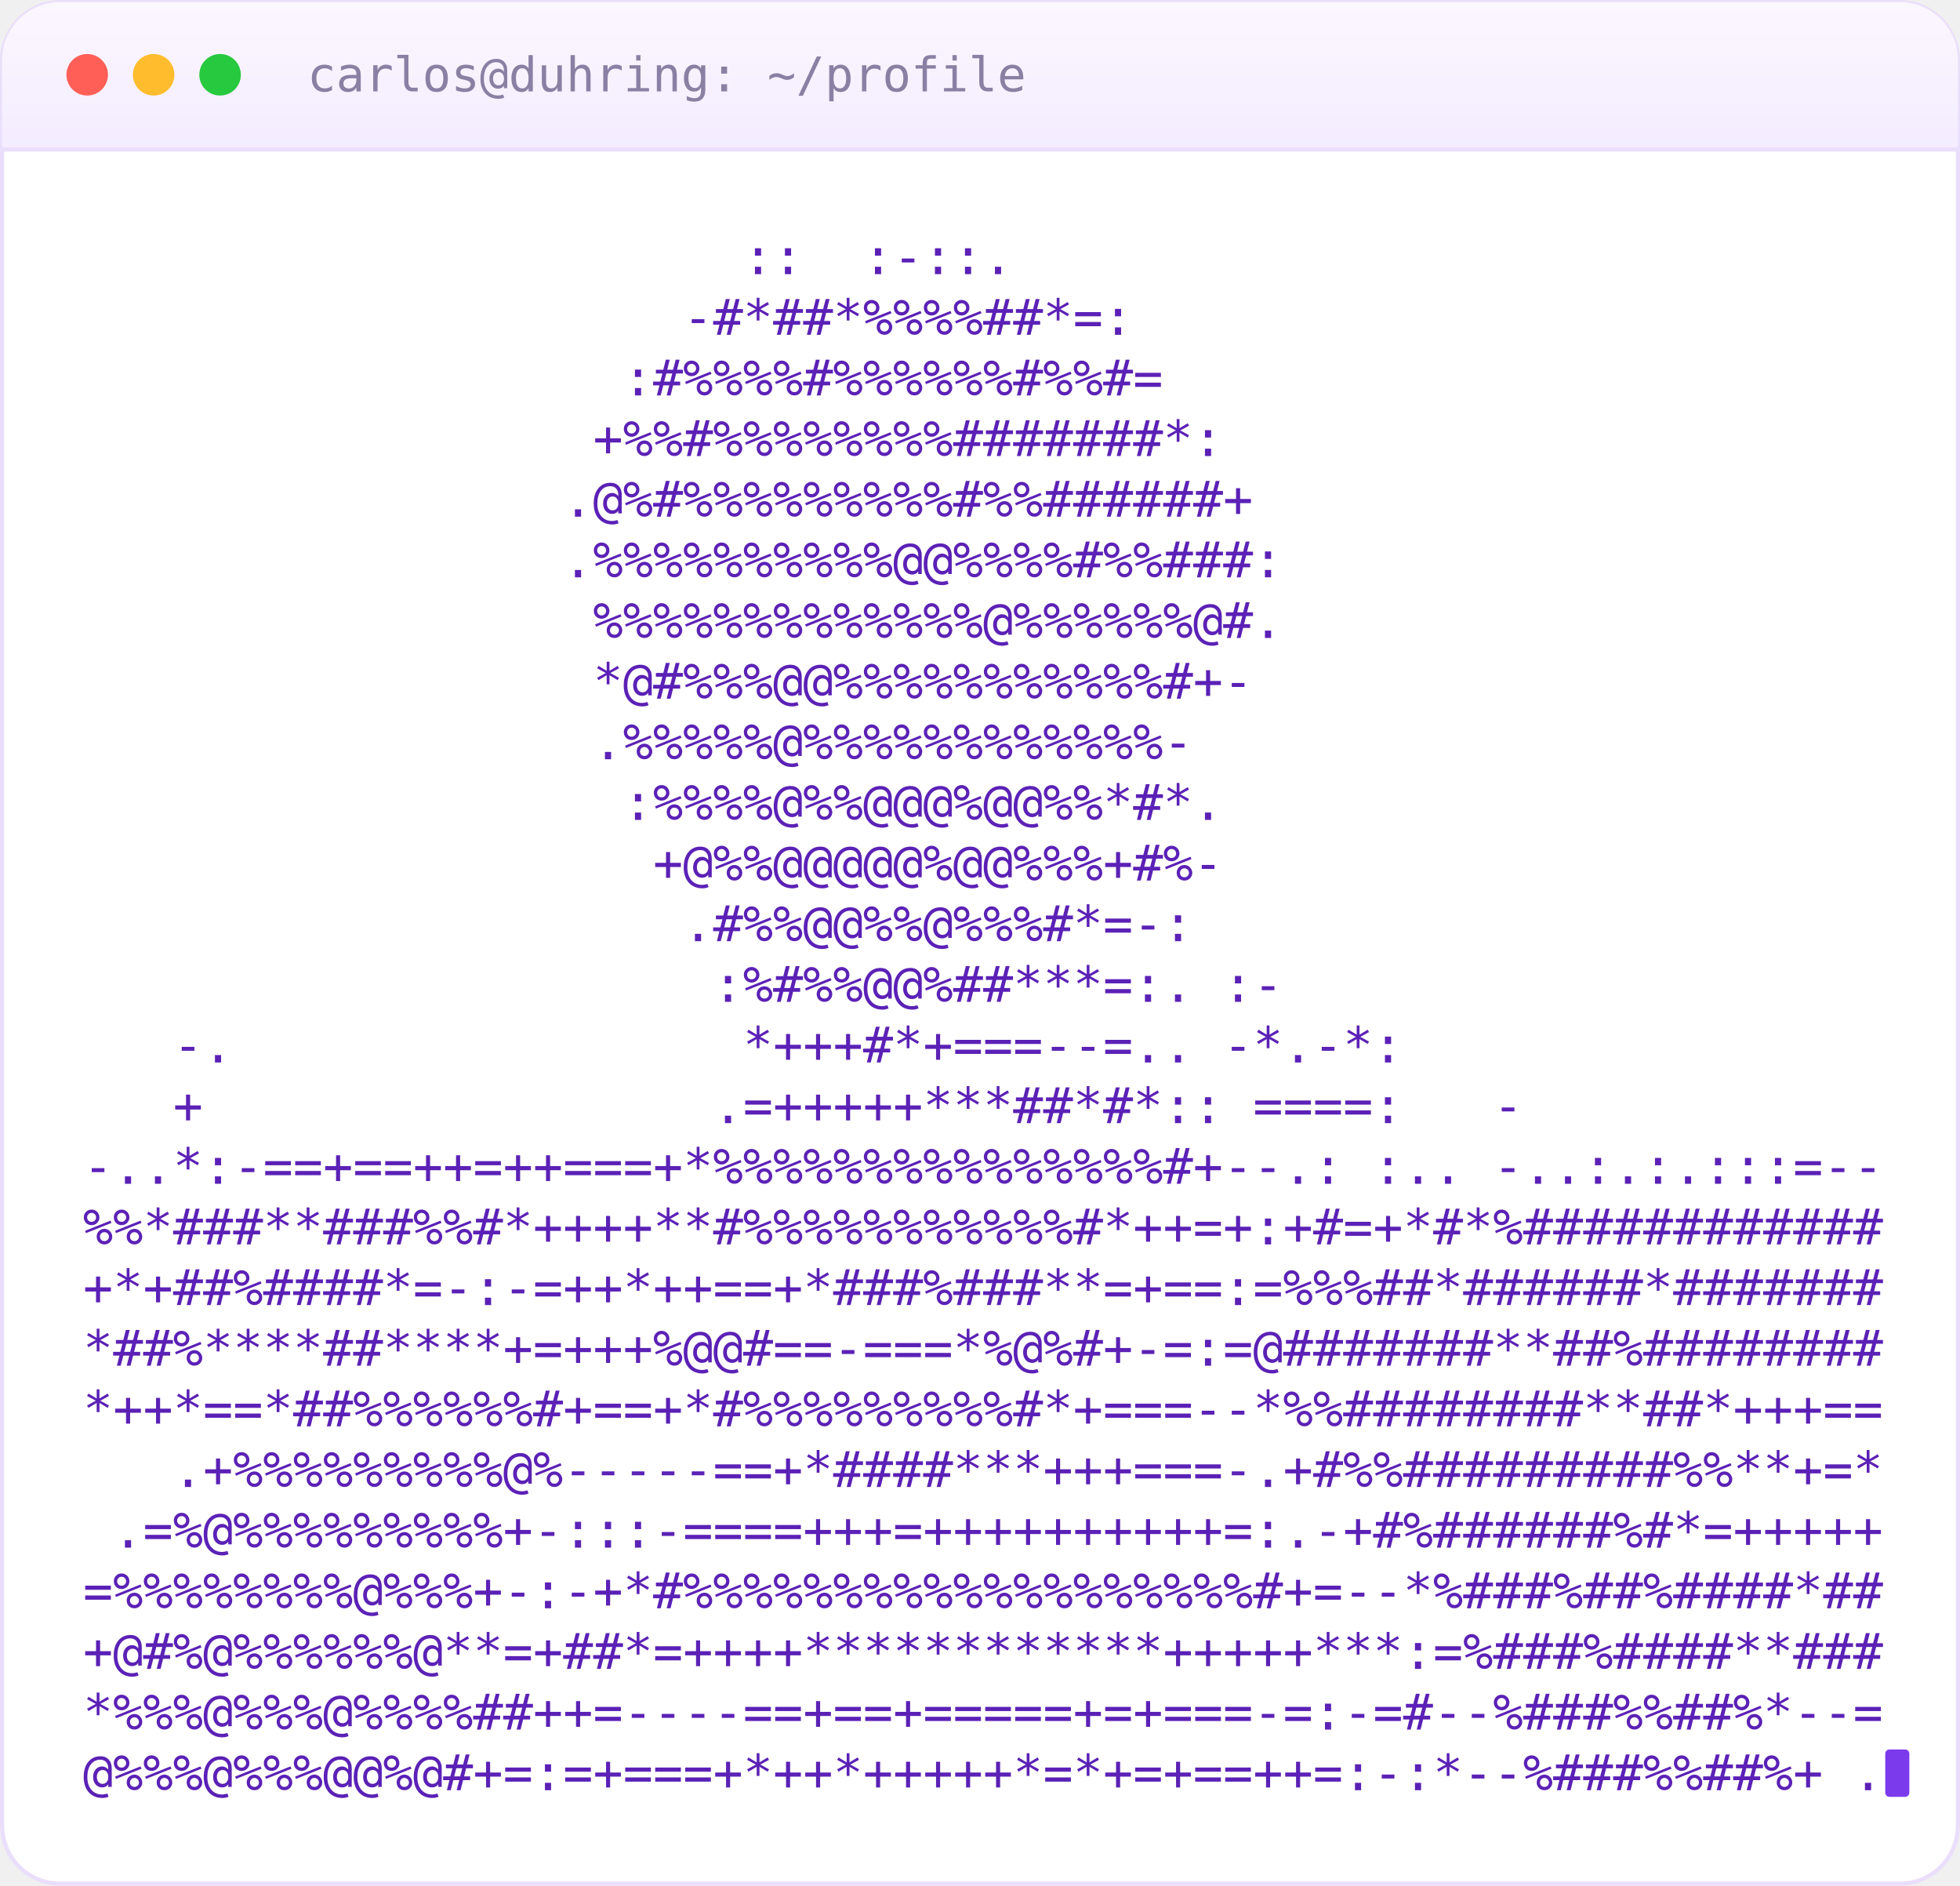
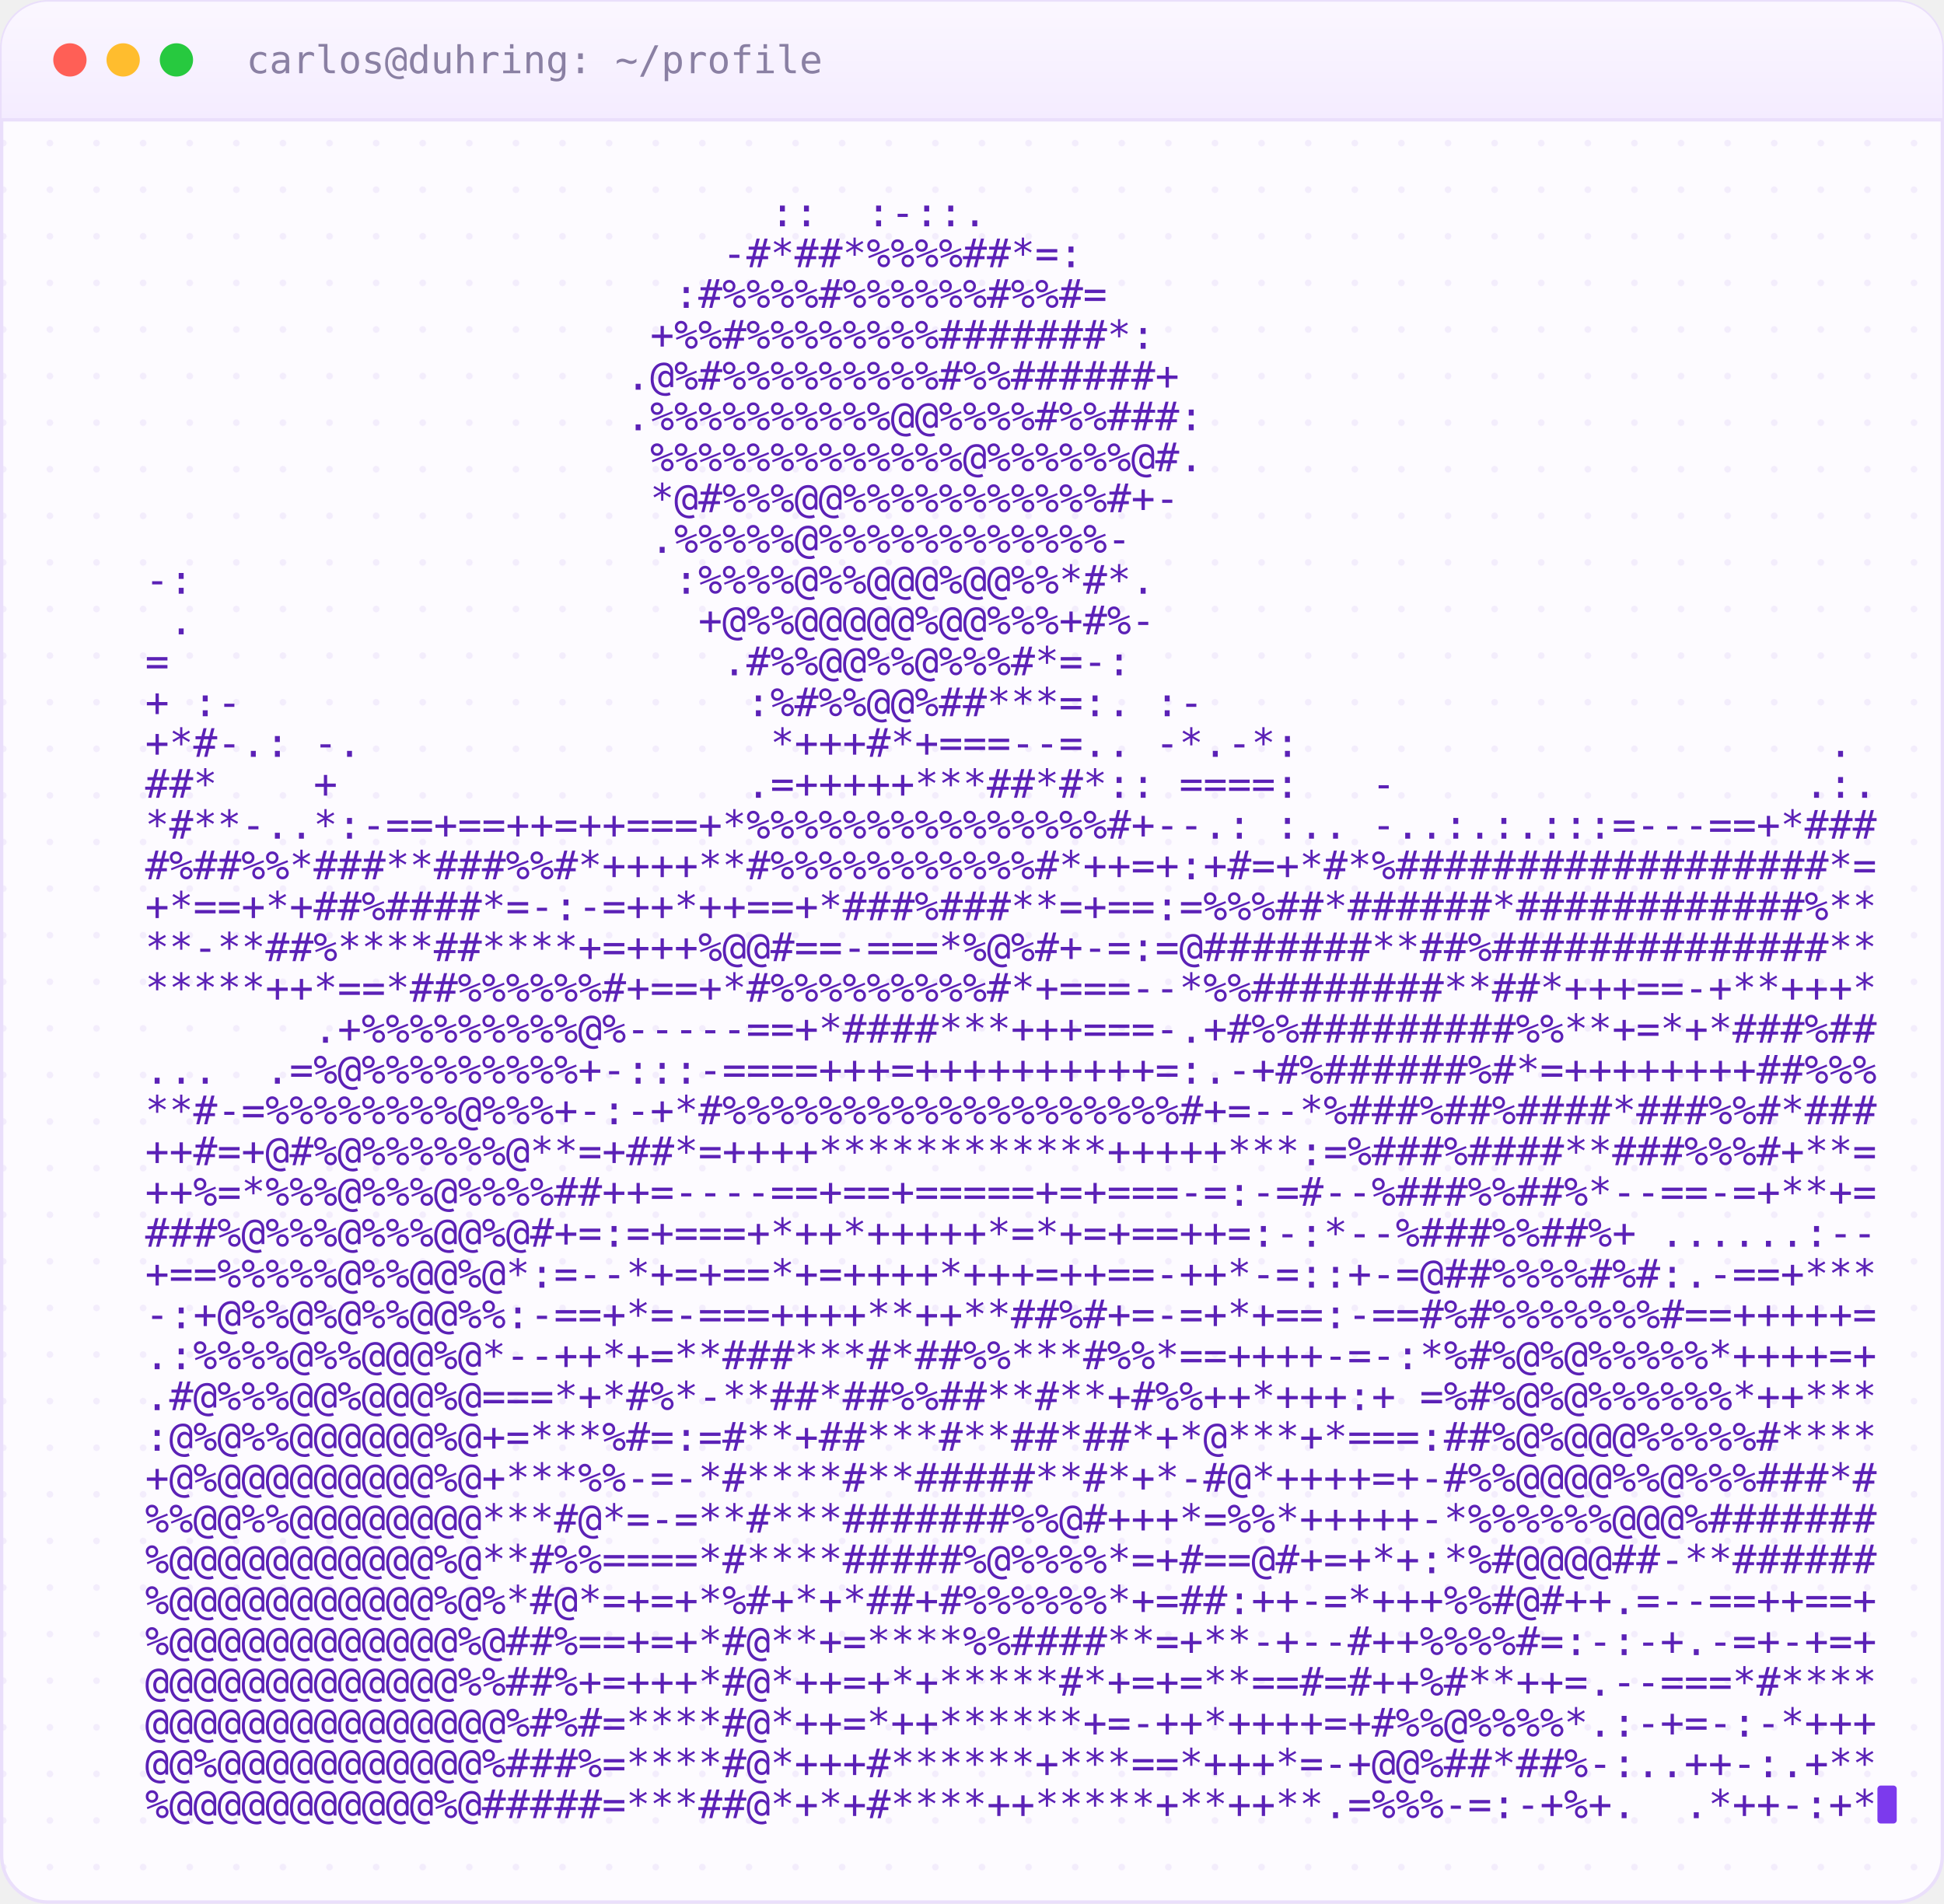
- <svg xmlns="http://www.w3.org/2000/svg" width="472" height="454" viewBox="0 0 472 454" role="img" aria-label="Retrato de Carlos Duhring em arte ASCII">
+ <svg xmlns="http://www.w3.org/2000/svg" width="584" height="572" viewBox="0 0 584 572" role="img" aria-label="Retrato de Carlos Duhring em arte ASCII">
  <defs>
    <linearGradient id="bar" x1="0" y1="0" x2="0" y2="1">
      <stop offset="0" stop-color="#fbf7ff" />
      <stop offset="1" stop-color="#f4ecff" />
    </linearGradient>
+     <pattern id="dots" width="14" height="14" patternUnits="userSpaceOnUse">
+       <circle cx="1" cy="1" r="1" fill="#6d28d9" opacity="0.07" />
+     </pattern>
+     <clipPath id="card">
+       <rect x="0.5" y="0.5" width="583" height="571" rx="14" />
+     </clipPath>
  </defs>
-   <rect x="0.5" y="0.5" width="471" height="453" rx="14" fill="#ffffff" stroke="#eadffb" />
-   <path d="M0.5 14.5A14 14 0 0 1 14.5 0.5H457.5A14 14 0 0 1 471.5 14.5V36H0.5Z" fill="url(#bar)" />
-   <line x1="0.5" y1="36" x2="471.5" y2="36" stroke="#eadffb" />
+   <g clip-path="url(#card)">
+     <rect x="0" y="0" width="584" height="572" fill="#fdfbff" />
+     <rect x="0" y="36" width="584" height="536" fill="url(#dots)" />
+   </g>
+   <rect x="0.5" y="0.5" width="583" height="571" rx="14" fill="none" stroke="#eadffb" />
+   <path d="M0.5 14.5A14 14 0 0 1 14.5 0.5H569.5A14 14 0 0 1 583.5 14.5V36H0.5Z" fill="url(#bar)" />
+   <line x1="0.5" y1="36" x2="583.5" y2="36" stroke="#eadffb" />
  <circle cx="21" cy="18" r="5" fill="#ff5f56" />
  <circle cx="37" cy="18" r="5" fill="#ffbd2e" />
  <circle cx="53" cy="18" r="5" fill="#27c93f" />
  <text x="74" y="22" font-family="ui-monospace,SFMono-Regular,Menlo,Consolas,monospace" font-size="11.5" fill="#8a80a3">carlos@duhring: ~/profile</text>
  <text font-family="ui-monospace,SFMono-Regular,Menlo,Consolas,monospace" font-size="12" fill="#5b21b6" xml:space="preserve">
-     <tspan x="20" y="66.0">                      ::  :-::.</tspan>
-     <tspan x="20" y="80.6">                    -#*##*%%%%##*=:</tspan>
-     <tspan x="20" y="95.2">                  :#%%%%#%%%%%%#%%#=</tspan>
-     <tspan x="20" y="109.8">                 +%%#%%%%%%%%#######*:</tspan>
-     <tspan x="20" y="124.4">                .@%#%%%%%%%%%#%%######+</tspan>
-     <tspan x="20" y="139.0">                .%%%%%%%%%%@@%%%%#%%###:</tspan>
-     <tspan x="20" y="153.6">                 %%%%%%%%%%%%%@%%%%%%@#.</tspan>
-     <tspan x="20" y="168.2">                 *@#%%%@@%%%%%%%%%%%#+-</tspan>
-     <tspan x="20" y="182.8">                 .%%%%%@%%%%%%%%%%%%-</tspan>
-     <tspan x="20" y="197.4">                  :%%%%@%%@@@%@@%%*#*.</tspan>
-     <tspan x="20" y="212.0">                   +@%%@@@@@%@@%%%+#%-</tspan>
-     <tspan x="20" y="226.6">                    .#%%@@%%@%%%#*=-:</tspan>
-     <tspan x="20" y="241.2">                     :%#%%@@%##***=:. :-</tspan>
-     <tspan x="20" y="255.8">   -.                 *+++#*+===--=.. -*.-*:</tspan>
-     <tspan x="20" y="270.4">   +                 .=+++++***##*#*:: ====:   -</tspan>
-     <tspan x="20" y="285.0">-..*:-==+==++=++===+*%%%%%%%%%%%%%%%#+--.: :.. -..:.:.:::=--</tspan>
-     <tspan x="20" y="299.6">%%*###**###%%#*++++**#%%%%%%%%%%%#*++=+:+#=+*#*%############</tspan>
-     <tspan x="20" y="314.2">+*+##%####*=-:-=++*++==+*###%###**=+==:=%%%##*######*#######</tspan>
-     <tspan x="20" y="328.8">*##%****##****+=+++%@@#==-===*%@%#+-=:=@#######**##%########</tspan>
-     <tspan x="20" y="343.4">*++*==*##%%%%%%#+==+*#%%%%%%%%%#*+===--*%%########**##*+++==</tspan>
-     <tspan x="20" y="358.0">   .+%%%%%%%%%@%-----==+*####***+++===-.+#%%#########%%**+=*</tspan>
-     <tspan x="20" y="372.6"> .=%@%%%%%%%%%+-:::-====+++=++++++++++=:.-+#%######%#*=+++++</tspan>
-     <tspan x="20" y="387.2">=%%%%%%%%@%%%+-:-+*#%%%%%%%%%%%%%%%%%%%#+=--*%###%##%####*##</tspan>
-     <tspan x="20" y="401.8">+@#%@%%%%%%@**=+##*=++++************+++++***:=%###%####**###</tspan>
-     <tspan x="20" y="416.4">*%%%@%%%@%%%%##++=----==+==+=====+=+===-=:-=#--%###%%##%*--=</tspan>
-     <tspan x="20" y="431.0">@%%%@%%%@@%@#+=:=+===+*++*+++++*=*+=+==++=:-:*--%###%%##%+ .</tspan>
+     <tspan x="43.6" y="68.0">                          ::  :-::.</tspan>
+     <tspan x="43.6" y="80.3">                        -#*##*%%%%##*=:</tspan>
+     <tspan x="43.6" y="92.5">                      :#%%%%#%%%%%%#%%#=</tspan>
+     <tspan x="43.6" y="104.8">                     +%%#%%%%%%%%#######*:</tspan>
+     <tspan x="43.6" y="117.1">                    .@%#%%%%%%%%%#%%######+</tspan>
+     <tspan x="43.6" y="129.3">                    .%%%%%%%%%%@@%%%%#%%###:</tspan>
+     <tspan x="43.6" y="141.6">                     %%%%%%%%%%%%%@%%%%%%@#.</tspan>
+     <tspan x="43.6" y="153.9">                     *@#%%%@@%%%%%%%%%%%#+-</tspan>
+     <tspan x="43.6" y="166.1">                     .%%%%%@%%%%%%%%%%%%-</tspan>
+     <tspan x="43.6" y="178.4">-:                    :%%%%@%%@@@%@@%%*#*.</tspan>
+     <tspan x="43.6" y="190.6"> .                     +@%%@@@@@%@@%%%+#%-</tspan>
+     <tspan x="43.6" y="202.9">=                       .#%%@@%%@%%%#*=-:</tspan>
+     <tspan x="43.6" y="215.2">+ :-                     :%#%%@@%##***=:. :-</tspan>
+     <tspan x="43.6" y="227.4">+*#-.: -.                 *+++#*+===--=.. -*.-*:                      .</tspan>
+     <tspan x="43.6" y="239.7">##*    +                 .=+++++***##*#*:: ====:   -                 .:.</tspan>
+     <tspan x="43.6" y="252.0">*#**-..*:-==+==++=++===+*%%%%%%%%%%%%%%%#+--.: :.. -..:.:.:::=---==+*###</tspan>
+     <tspan x="43.6" y="264.2">#%##%%*###**###%%#*++++**#%%%%%%%%%%%#*++=+:+#=+*#*%##################*=</tspan>
+     <tspan x="43.6" y="276.5">+*==+*+##%####*=-:-=++*++==+*###%###**=+==:=%%%##*######*############%**</tspan>
+     <tspan x="43.6" y="288.8">**-**##%****##****+=+++%@@#==-===*%@%#+-=:=@#######**##%##############**</tspan>
+     <tspan x="43.6" y="301.0">*****++*==*##%%%%%%#+==+*#%%%%%%%%%#*+===--*%%########**##*+++==-+**+++*</tspan>
+     <tspan x="43.6" y="313.3">       .+%%%%%%%%%@%-----==+*####***+++===-.+#%%#########%%**+=*+*###%##</tspan>
+     <tspan x="43.6" y="325.6">...  .=%@%%%%%%%%%+-:::-====+++=++++++++++=:.-+#%######%#*=++++++++##%%%</tspan>
+     <tspan x="43.6" y="337.8">**#-=%%%%%%%%@%%%+-:-+*#%%%%%%%%%%%%%%%%%%%#+=--*%###%##%####*###%%#*###</tspan>
+     <tspan x="43.6" y="350.1">++#=+@#%@%%%%%%@**=+##*=++++************+++++***:=%###%####**###%%%#+**=</tspan>
+     <tspan x="43.6" y="362.3">++%=*%%%@%%%@%%%%##++=----==+==+=====+=+===-=:-=#--%###%%##%*--==-=+**+=</tspan>
+     <tspan x="43.6" y="374.6">###%@%%%@%%%@@%@#+=:=+===+*++*+++++*=*+=+==++=:-:*--%###%%##%+ ......:--</tspan>
+     <tspan x="43.6" y="386.9">+==%%%%%@%%@@%@*:=--*+=+==*+=++++*+++=++==-++*-=::+-=@##%%%%#%#:.-==+***</tspan>
+     <tspan x="43.6" y="399.1">-:+@%%@%@%%@@%%:-==+*=-===++++**++**##%#+=-=+*+==:-==#%#%%%%%%%#==+++++=</tspan>
+     <tspan x="43.6" y="411.4">.:%%%%@%%@@@%@*--++*+=**###***#*##%%***#%%*==++++-=-:*%#%@%@%%%%%*++++=+</tspan>
+     <tspan x="43.6" y="423.7">.#@%%%@@%@@@%@===*+*#%*-**##*##%%##**#**+#%%++*+++:+ =%#%@%@%%%%%%*++***</tspan>
+     <tspan x="43.6" y="435.9">:@%@%%@@@@@@%@+=***%#=:=#**+##***#**##*##*+*@***+*===:##%@%@@@%%%%%#****</tspan>
+     <tspan x="43.6" y="448.2">+@%@@@@@@@@@%@+***%%-=-*#****#**#####**#*+*-#@*++++=+-#%%@@@@%%@%%%###*#</tspan>
+     <tspan x="43.6" y="460.5">%%@@%%@@@@@@@@***#@*=-=**#***#######%%@#+++*=%%*+++++-*%%%%%%@@@%#######</tspan>
+     <tspan x="43.6" y="472.7">%@@@@@@@@@@@%@**#%%====*#****#####%@%%%%*=+#==@#+=+*+:*%#@@@@##-**######</tspan>
+     <tspan x="43.6" y="485.0">%@@@@@@@@@@@%@%*#@*=+=+*%#+*+*##+#%%%%%%*+=##:++-=*+++%%#@#++.=--==++==+</tspan>
+     <tspan x="43.6" y="497.3">%@@@@@@@@@@@@%@##%==+=+*#@**+=****%%####**=+**-+--#++%%%%#=:-:-+.-=+-+=+</tspan>
+     <tspan x="43.6" y="509.5">@@@@@@@@@@@@@%%##%+=+++*#@*++=+*+*****#*+=+=**==#=#++%#**++=.--===*#****</tspan>
+     <tspan x="43.6" y="521.8">@@@@@@@@@@@@@@@%#%#=****#@*++=*++******+=-++*++++=+#%%@%%%%*.:-+=-:-*+++</tspan>
+     <tspan x="43.6" y="534.0">@@%@@@@@@@@@@@%###%=****#@*+++#******+***==*+++*=-+@@%##*##%-:..++-:.+**</tspan>
+     <tspan x="43.6" y="546.3">%@@@@@@@@@@@%@#####=***##@*+*+#****++*****+**++**.=%%%-=:-+%+.  .*++-:+*</tspan>
  </text>
-   <rect x="454.0" y="421.2" width="5.8" height="11.4" rx="1" fill="#7c3aed">
+   <rect x="564.0" y="536.5" width="5.8" height="11.4" rx="1" fill="#7c3aed">
    <animate attributeName="opacity" values="1;0;1" dur="1.1s" repeatCount="indefinite" />
  </rect>
</svg>
